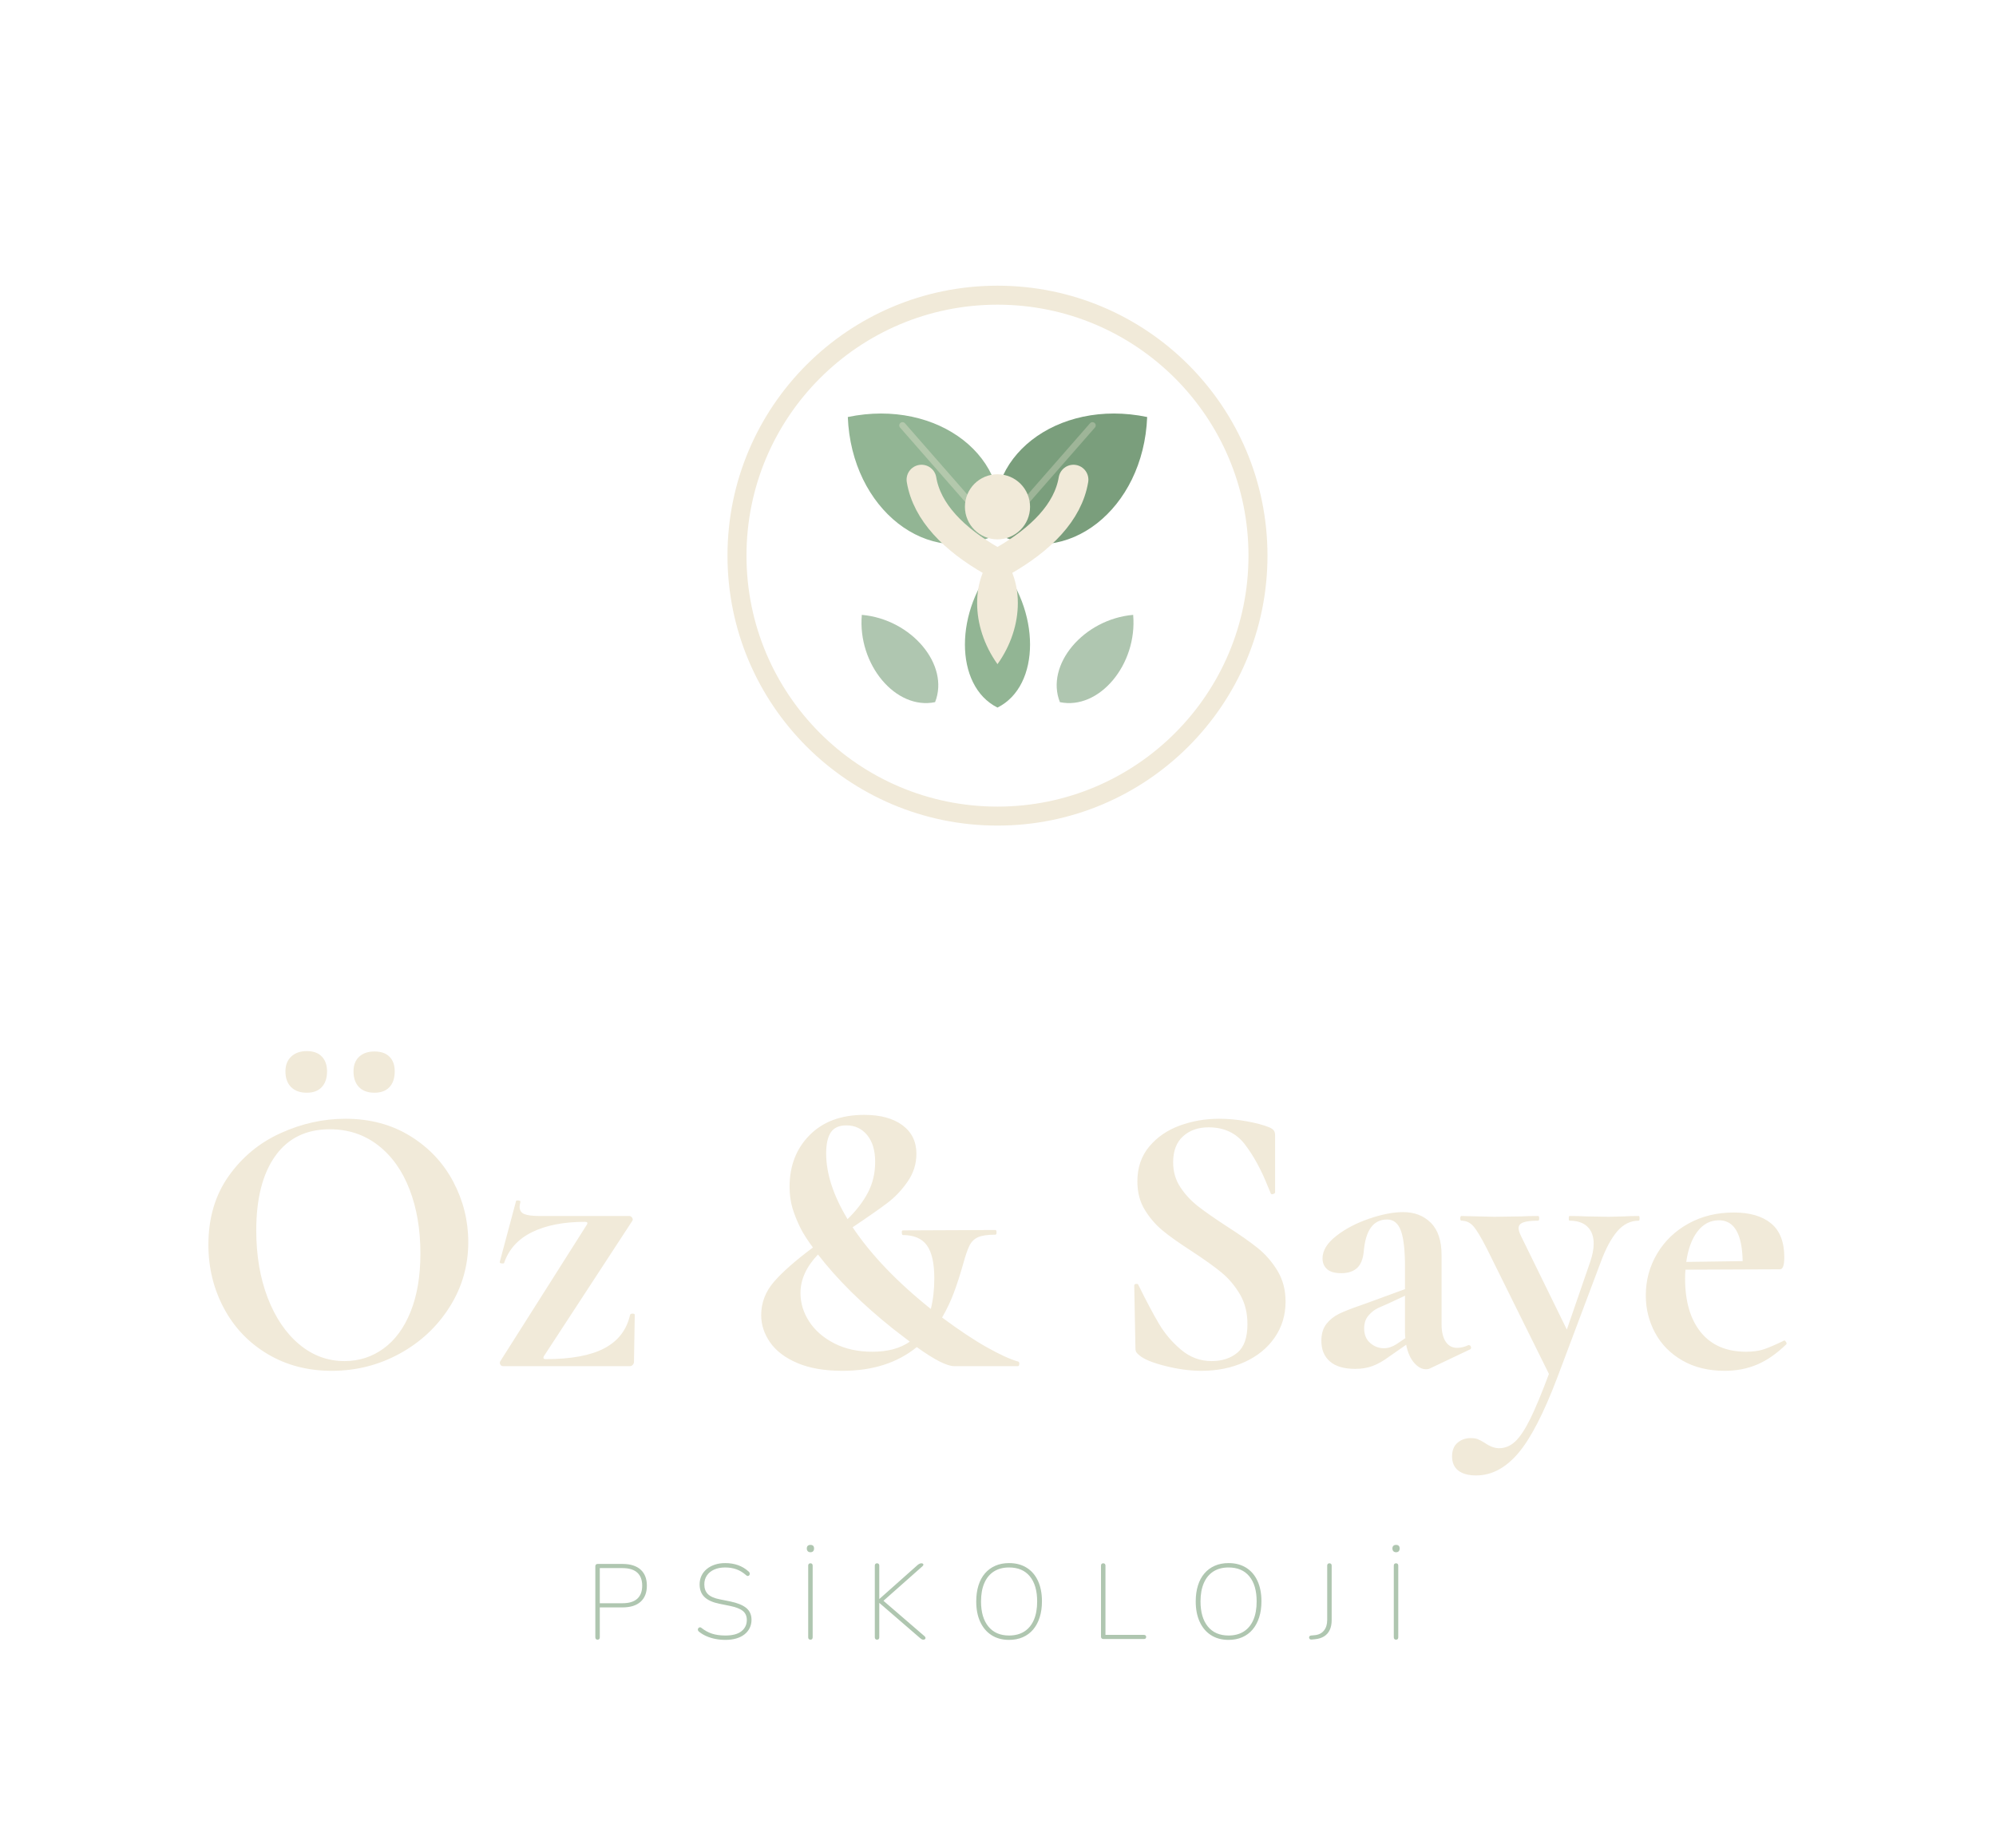
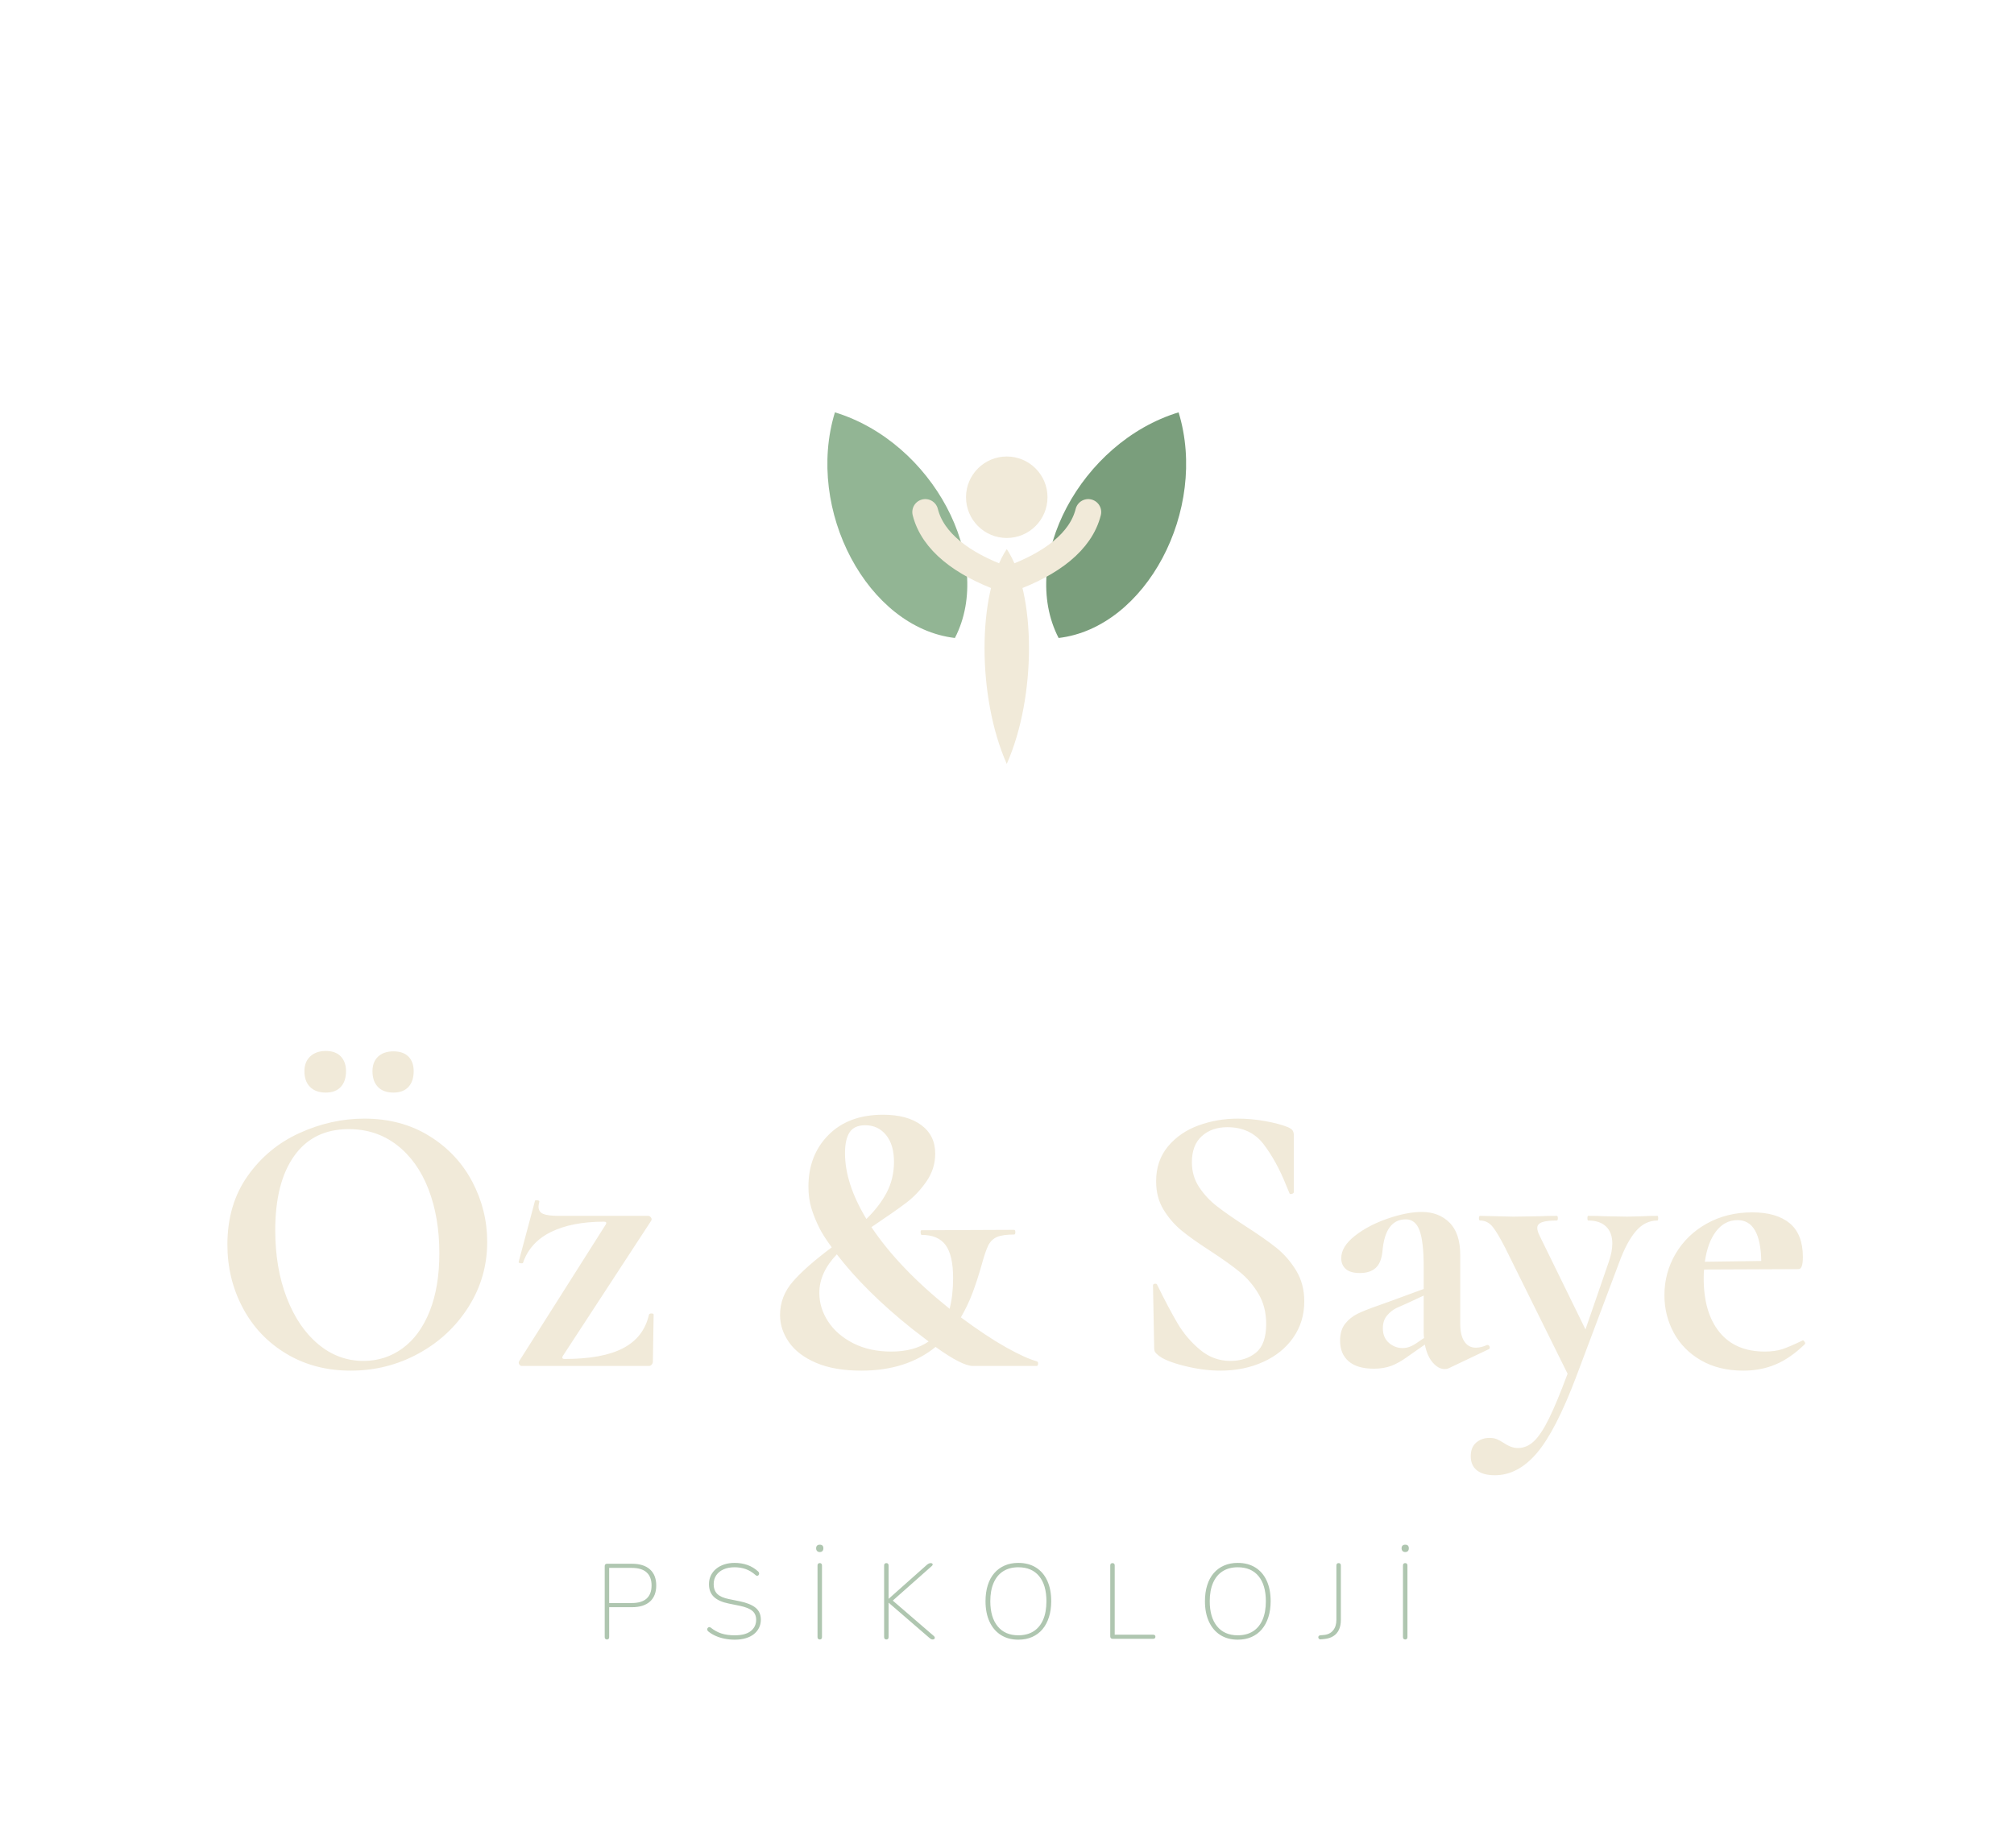
- <svg xmlns="http://www.w3.org/2000/svg" width="862" height="798" viewBox="0 0 862 798">
-   <g transform="translate(280.7787 90) scale(1.171875)">
-     <circle cx="128" cy="128" r="96" stroke="#F1EAD9" stroke-width="7" fill="none" />
-     <path d="M128 120 C102 108 102 72 128 50 C154 72 154 108 128 120 Z" transform="rotate(-52 128 120)" fill="#92B594" />
-     <path d="M128 120 C102 108 102 72 128 50 C154 72 154 108 128 120 Z" transform="rotate(52 128 120)" fill="#7A9E7C" />
-     <path d="M128 120 L93 80" stroke="#F1EAD9" stroke-width="2.4" stroke-linecap="round" opacity="0.35" />
-     <path d="M128 120 L163 80" stroke="#F1EAD9" stroke-width="2.4" stroke-linecap="round" opacity="0.3" />
-     <path d="M105 182 C92 175 92 153 105 140 C118 153 118 175 105 182 Z" transform="rotate(-40 105 182)" fill="#AFC6B0" />
-     <path d="M151 182 C138 175 138 153 151 140 C164 153 164 175 151 182 Z" transform="rotate(40 151 182)" fill="#AFC6B0" />
-     <path d="M128 184 C112 176 112 148 128 130 C144 148 144 176 128 184 Z" fill="#92B594" />
-     <circle cx="128" cy="110" r="12" fill="#F1EAD9" />
-     <path d="M128 126 C118 136 118 154 128 168 C138 154 138 136 128 126 Z" fill="#F1EAD9" />
-     <path d="M126 130 C112 122 102 112 100 100" stroke="#F1EAD9" stroke-width="11" stroke-linecap="round" fill="none" />
-     <path d="M130 130 C144 122 154 112 156 100" stroke="#F1EAD9" stroke-width="11" stroke-linecap="round" fill="none" />
+ <svg xmlns="http://www.w3.org/2000/svg" width="870" height="798" viewBox="0 0 870 798">
+   <g transform="translate(274.8947 90) scale(1.6)">
+     <path d="M0 0 C-13 -9 -13 -33 0 -46 C13 -33 13 -9 0 0 Z" fill="#92B594" transform="translate(86 116) rotate(-28) scale(1.5)" />
+     <path d="M0 0 C-13 -9 -13 -33 0 -46 C13 -33 13 -9 0 0 Z" fill="#7A9E7C" transform="translate(114 116) rotate(28) scale(1.5)" />
+     <circle cx="100" cy="78" r="11" fill="#F1EAD9" />
+     <path d="M100 92 C92 104 92 132 100 150 C108 132 108 104 100 92 Z" fill="#F1EAD9" />
+     <path d="M99 100 C88 96 80 90 78 82" stroke="#F1EAD9" stroke-width="7" stroke-linecap="round" fill="none" />
+     <path d="M101 100 C112 96 120 90 122 82" stroke="#F1EAD9" stroke-width="7" stroke-linecap="round" fill="none" />
  </g>
-   <path d="M61.49 2.02Q45.86 2.02 33.68 -5.29Q21.5 -12.6 14.87 -25.12Q8.23 -37.63 8.23 -52.42L8.23 -52.42Q8.23 -69.72 16.97 -82.07Q25.7 -94.42 39.4 -100.63Q53.09 -106.85 67.37 -106.85L67.37 -106.85Q83.33 -106.85 95.42 -99.37Q107.52 -91.9 113.99 -79.63Q120.46 -67.37 120.46 -53.59L120.46 -53.59Q120.46 -38.3 112.39 -25.54Q104.33 -12.77 90.8 -5.38Q77.28 2.02 61.49 2.02L61.49 2.02M67.03 -2.18Q76.44 -2.18 83.92 -7.64Q91.39 -13.1 95.59 -23.6Q99.79 -34.1 99.79 -48.72L99.79 -48.72Q99.79 -64.18 95.09 -76.36Q90.38 -88.54 81.48 -95.42Q72.58 -102.31 60.65 -102.31L60.65 -102.31Q45.36 -102.31 37.13 -90.8Q28.9 -79.3 28.9 -58.63L28.9 -58.63Q28.9 -42.34 33.85 -29.48Q38.81 -16.63 47.46 -9.41Q56.11 -2.18 67.03 -2.18L67.03 -2.18M50.74 -118.1Q46.37 -118.1 43.93 -120.54Q41.5 -122.98 41.5 -127.34L41.5 -127.34Q41.5 -131.38 44.02 -133.73Q46.54 -136.08 50.74 -136.08L50.74 -136.08Q54.94 -136.08 57.2 -133.73Q59.47 -131.38 59.47 -127.34L59.47 -127.34Q59.47 -122.98 57.2 -120.54Q54.94 -118.1 50.74 -118.1L50.74 -118.1M79.97 -118.1Q75.6 -118.1 73.25 -120.54Q70.9 -122.98 70.9 -127.34L70.9 -127.34Q70.9 -131.38 73.33 -133.64Q75.77 -135.91 79.97 -135.91L79.97 -135.91Q84.17 -135.91 86.44 -133.64Q88.7 -131.38 88.7 -127.34L88.7 -127.34Q88.7 -122.98 86.44 -120.54Q84.17 -118.1 79.97 -118.1L79.97 -118.1M171.7 -61.15Q172.37 -62.33 170.86 -62.33L170.86 -62.33Q157.08 -62.33 148.01 -57.88Q138.94 -53.42 135.91 -44.52L135.91 -44.52Q135.91 -44.35 135.24 -44.35L135.24 -44.35Q133.9 -44.35 134.06 -45.02L134.06 -45.02L141.12 -71.4Q141.12 -71.57 141.79 -71.57L141.79 -71.57Q143.14 -71.57 142.97 -70.9L142.97 -70.9Q142.63 -69.55 142.63 -68.88L142.63 -68.88Q142.63 -66.53 144.65 -65.69Q146.66 -64.85 151.37 -64.85L151.37 -64.85L190.01 -64.85Q190.68 -64.85 191.18 -64.18Q191.69 -63.5 191.35 -62.83L191.35 -62.83L153.05 -4.2Q152.54 -3.02 153.89 -3.02L153.89 -3.02Q170.35 -3.02 179.26 -7.73Q188.16 -12.43 190.34 -22.18L190.34 -22.18Q190.51 -22.68 191.44 -22.68Q192.36 -22.68 192.36 -22.18L192.36 -22.18L192.02 -1.85Q192.02 -1.18 191.52 -0.59Q191.02 0 190.34 0L190.34 0L135.41 0Q134.74 0 134.32 -0.67Q133.9 -1.34 134.23 -2.02L134.23 -2.02L171.7 -61.15M296.18 -88.2Q296.18 -95.59 292.74 -99.79Q289.3 -103.99 283.75 -103.99L283.75 -103.99Q279.05 -103.99 277.03 -100.97Q275.02 -97.94 275.02 -91.9L275.02 -91.9Q275.02 -78.79 284.26 -63.5L284.26 -63.5Q289.97 -69.05 293.08 -75.01Q296.18 -80.98 296.18 -88.2L296.18 -88.2M246.96 -22.01Q246.96 -30.07 252.5 -36.46Q258.05 -42.84 269.3 -51.24L269.3 -51.24Q265.94 -55.78 264.1 -59.3L264.1 -59.3Q261.74 -64.01 260.48 -68.21Q259.22 -72.41 259.22 -77.45L259.22 -77.45Q259.22 -91.06 267.88 -99.79Q276.53 -108.53 291.48 -108.53L291.48 -108.53Q301.9 -108.53 307.94 -104.08Q313.99 -99.62 313.99 -91.73L313.99 -91.73Q313.99 -85.18 310.21 -79.72Q306.43 -74.26 301.56 -70.56Q296.69 -66.86 286.44 -59.98L286.44 -59.98Q298.37 -42.17 320.21 -24.7L320.21 -24.7Q321.72 -30.58 321.72 -37.97L321.72 -37.97Q321.72 -47.71 318.53 -52.16Q315.34 -56.62 308.11 -56.62L308.11 -56.62Q307.78 -56.62 307.69 -57.62Q307.61 -58.63 308.11 -58.63L308.11 -58.63L348.1 -58.8Q348.6 -58.8 348.6 -57.79Q348.6 -56.78 348.1 -56.78L348.1 -56.78Q343.06 -56.78 340.62 -55.69Q338.18 -54.6 336.92 -52.08Q335.66 -49.56 334.15 -44.02L334.15 -44.02Q332.14 -36.96 330.12 -31.58Q328.1 -26.21 325.08 -21L325.08 -21Q336.17 -12.77 344.57 -8.06Q352.97 -3.36 357.84 -2.02L357.84 -2.02Q358.51 -1.85 358.43 -0.92Q358.34 0 357.84 0L357.84 0L330.29 0Q325.58 0 314.16 -8.23L314.16 -8.23Q301.56 2.02 282.07 2.02L282.07 2.02Q270.48 2.02 262.58 -1.34Q254.69 -4.7 250.82 -10.25Q246.96 -15.79 246.96 -22.01L246.96 -22.01M263.93 -31.58Q263.93 -25.03 267.71 -19.24Q271.49 -13.44 278.54 -9.83Q285.6 -6.22 295.01 -6.22L295.01 -6.22Q304.92 -6.22 311.14 -10.58L311.14 -10.58L303.91 -16.13Q283.92 -32.09 271.49 -48.22L271.49 -48.22Q263.93 -40.32 263.93 -31.58L263.93 -31.58M424.87 -88.03Q424.87 -81.98 427.98 -77.28Q431.09 -72.58 435.62 -69.05Q440.16 -65.52 447.89 -60.48L447.89 -60.48Q456.29 -55.1 461.33 -51.07Q466.37 -47.04 469.9 -41.24Q473.42 -35.45 473.42 -27.89L473.42 -27.89Q473.42 -19.15 468.72 -12.35Q464.02 -5.54 455.7 -1.76Q447.38 2.02 437.14 2.02L437.14 2.02Q429.74 2.02 421.43 -0.08Q413.11 -2.18 410.26 -4.7L410.26 -4.7Q409.42 -5.38 409 -5.96Q408.58 -6.55 408.58 -7.9L408.58 -7.9L408.07 -34.61L408.07 -34.78Q408.07 -35.45 408.91 -35.53Q409.75 -35.62 409.92 -34.94L409.92 -34.94Q414.96 -24.7 418.74 -18.31Q422.52 -11.93 428.32 -7.06Q434.11 -2.18 441.5 -2.18L441.5 -2.18Q448.22 -2.18 452.59 -5.8Q456.96 -9.41 456.96 -18.14L456.96 -18.14Q456.96 -25.54 453.68 -31.08Q450.41 -36.62 445.7 -40.49Q441 -44.35 432.77 -49.73L432.77 -49.73Q424.7 -54.94 420.25 -58.63Q415.8 -62.33 412.61 -67.54Q409.42 -72.74 409.42 -79.8L409.42 -79.8Q409.42 -88.7 414.54 -94.84Q419.66 -100.97 427.73 -103.91Q435.79 -106.85 444.7 -106.85L444.7 -106.85Q450.58 -106.85 456.62 -105.76Q462.67 -104.66 466.37 -103.15L466.37 -103.15Q467.88 -102.48 468.38 -101.72Q468.89 -100.97 468.89 -99.79L468.89 -99.79L468.89 -75.1Q468.89 -74.59 468.05 -74.34Q467.21 -74.09 467.04 -74.59L467.04 -74.59L465.7 -77.78Q461.5 -88.37 455.87 -95.76Q450.24 -103.15 440.16 -103.15L440.16 -103.15Q433.44 -103.15 429.16 -99.29Q424.87 -95.42 424.87 -88.03L424.87 -88.03M535.75 1.01Q535.08 1.34 534.07 1.34L534.07 1.34Q531.38 1.34 528.95 -1.43Q526.51 -4.2 525.5 -9.24L525.5 -9.24L518.28 -4.2Q514.42 -1.34 511.06 -0.08Q507.7 1.18 503.5 1.18L503.5 1.18Q496.27 1.18 492.58 -2.02Q488.88 -5.21 488.88 -10.92L488.88 -10.92Q488.88 -15.46 491.06 -18.23Q493.25 -21 496.52 -22.6Q499.8 -24.19 505.68 -26.21L505.68 -26.21L509.88 -27.72L525 -33.26L525 -42.84Q525 -53.59 523.24 -58.46Q521.47 -63.34 517.27 -63.34L517.27 -63.34Q508.37 -63.34 507.19 -49.56L507.19 -49.56Q506.69 -44.52 504.25 -42.34Q501.82 -40.15 497.45 -40.15L497.45 -40.15Q493.25 -40.15 491.32 -41.92Q489.38 -43.68 489.38 -46.54L489.38 -46.54Q489.38 -51.58 495.26 -56.2Q501.14 -60.82 509.46 -63.67Q517.78 -66.53 524.16 -66.53L524.16 -66.53Q531.55 -66.53 536.17 -61.91Q540.79 -57.29 540.79 -47.88L540.79 -47.88L540.79 -18.14Q540.79 -13.27 542.56 -10.58Q544.32 -7.9 547.51 -7.9L547.51 -7.9Q549.86 -7.9 552.38 -9.07L552.38 -9.07L552.55 -9.07Q553.22 -9.07 553.48 -8.32Q553.73 -7.56 553.06 -7.22L553.06 -7.22L535.75 1.01M507.36 -16.3Q507.36 -12.26 509.96 -10Q512.57 -7.73 515.93 -7.73L515.93 -7.73Q518.62 -7.73 521.47 -9.58L521.47 -9.58L525.17 -12.1Q525 -12.94 525 -14.28L525 -14.28L525 -30.41L517.78 -27.05Q515.76 -26.21 513.41 -25.12Q511.06 -24.02 509.21 -21.84Q507.36 -19.66 507.36 -16.3L507.36 -16.3M625.97 -64.85Q626.3 -64.85 626.3 -63.84Q626.3 -62.83 625.97 -62.83L625.97 -62.83Q620.59 -62.83 616.64 -58.21Q612.7 -53.59 609.5 -44.86L609.5 -44.86L590.86 4.7Q581.95 28.22 573.8 37.72Q565.66 47.21 555.74 47.21L555.74 47.21Q550.7 47.21 548.02 45.11Q545.33 43.01 545.33 38.98L545.33 38.98Q545.33 35.11 547.68 33.1Q550.03 31.08 553.39 31.08L553.39 31.08Q555.24 31.08 556.5 31.58Q557.76 32.09 559.61 33.26L559.61 33.26Q562.8 35.45 565.66 35.45L565.66 35.45Q569.52 35.45 572.63 32.51Q575.74 29.57 579.1 22.76Q582.46 15.96 587.16 3.36L587.16 3.36L560.28 -50.9Q556.58 -58.13 554.48 -60.48Q552.38 -62.83 549.36 -62.83L549.36 -62.83Q548.86 -62.83 548.86 -63.84Q548.86 -64.85 549.36 -64.85L549.36 -64.85L563.64 -64.51L575.23 -64.68Q577.92 -64.85 582.46 -64.85L582.46 -64.85Q582.96 -64.85 582.96 -63.84Q582.96 -62.83 582.46 -62.83L582.46 -62.83Q578.09 -62.83 576.07 -62.08Q574.06 -61.32 574.06 -59.64L574.06 -59.64Q574.06 -58.3 575.06 -56.28L575.06 -56.28L594.89 -15.79L604.97 -45.02Q606.48 -49.39 606.48 -52.92L606.48 -52.92Q606.48 -57.62 603.79 -60.23Q601.1 -62.83 596.06 -62.83L596.06 -62.83Q595.73 -62.83 595.73 -63.84Q595.73 -64.85 596.06 -64.85L596.06 -64.85Q600.6 -64.85 602.95 -64.68L602.95 -64.68L613.03 -64.51L619.75 -64.68Q621.77 -64.85 625.97 -64.85L625.97 -64.85M663.1 2.02Q652.51 2.02 644.78 -2.44Q637.06 -6.89 633.02 -14.36Q628.99 -21.84 628.99 -30.58L628.99 -30.58Q628.99 -40.32 633.86 -48.55Q638.74 -56.78 647.39 -61.57Q656.04 -66.36 666.96 -66.36L666.96 -66.36Q677.38 -66.36 683.09 -61.66Q688.8 -56.95 688.8 -47.04L688.8 -47.04Q688.8 -41.83 686.95 -41.83L686.95 -41.83L646.13 -41.66Q645.96 -40.32 645.96 -37.8L645.96 -37.8Q645.96 -23.02 652.76 -14.62Q659.57 -6.22 672.34 -6.22L672.34 -6.22Q676.87 -6.22 680.06 -7.31Q683.26 -8.4 688.46 -10.92L688.46 -10.92L688.8 -11.09Q689.14 -11.09 689.56 -10.42Q689.98 -9.74 689.64 -9.41L689.64 -9.41Q683.42 -3.36 677.04 -0.67Q670.66 2.02 663.1 2.02L663.1 2.02M646.46 -45.02L670.82 -45.36Q670.49 -63 660.58 -63L660.58 -63Q655.03 -63 651.34 -58.21Q647.64 -53.42 646.46 -45.02L646.46 -45.02" fill="#F1EAD9" transform="translate(81.77 590.08)" />
-   <path d="M5.38 0.28L5.38 0.28Q4.92 0.28 4.67 0Q4.42 -0.28 4.42 -0.74L4.42 -0.74L4.42 -31.42Q4.42 -31.92 4.69 -32.18Q4.97 -32.43 5.43 -32.43L5.43 -32.43L16.15 -32.43Q21.25 -32.43 23.97 -29.99Q26.68 -27.55 26.68 -23.05L26.68 -23.05Q26.68 -18.54 23.97 -16.1Q21.25 -13.66 16.15 -13.66L16.15 -13.66L6.35 -13.66L6.35 -0.74Q6.35 -0.28 6.12 0Q5.89 0.28 5.38 0.28M6.35 -30.64L6.35 -15.46L16.1 -15.46Q20.38 -15.46 22.52 -17.39Q24.66 -19.32 24.66 -23.05L24.66 -23.05Q24.66 -26.77 22.52 -28.7Q20.38 -30.64 16.1 -30.64L16.1 -30.64L6.35 -30.64 M60.6 0.37L60.6 0.37Q58.3 0.37 56.23 -0.05Q54.16 -0.46 52.39 -1.24Q50.61 -2.02 49.19 -3.17L49.19 -3.17Q48.87 -3.45 48.75 -3.77Q48.64 -4.09 48.75 -4.39Q48.87 -4.69 49.1 -4.88Q49.33 -5.06 49.65 -5.06Q49.97 -5.06 50.29 -4.78L50.29 -4.78Q52.45 -3.08 54.87 -2.3Q57.28 -1.52 60.6 -1.52L60.6 -1.52Q65.2 -1.52 67.52 -3.36Q69.84 -5.2 69.84 -8.23L69.84 -8.23Q69.84 -10.72 68.14 -12.12Q66.44 -13.52 62.57 -14.31L62.57 -14.31L58.02 -15.23Q53.7 -16.1 51.58 -18.12Q49.46 -20.15 49.46 -23.6L49.46 -23.6Q49.46 -25.67 50.27 -27.35Q51.07 -29.03 52.55 -30.24Q54.02 -31.46 56.04 -32.13Q58.07 -32.8 60.5 -32.8L60.5 -32.8Q63.54 -32.8 66.07 -31.9Q68.6 -31 70.67 -29.12L70.67 -29.12Q70.99 -28.84 71.08 -28.5Q71.18 -28.15 71.06 -27.85Q70.95 -27.55 70.74 -27.39Q70.53 -27.23 70.21 -27.23Q69.89 -27.23 69.57 -27.55L69.57 -27.55Q67.59 -29.3 65.38 -30.11Q63.17 -30.91 60.5 -30.91L60.5 -30.91Q57.79 -30.91 55.77 -30.01Q53.74 -29.12 52.61 -27.46Q51.49 -25.81 51.49 -23.6L51.49 -23.6Q51.49 -20.93 53.05 -19.39Q54.62 -17.85 58.11 -17.16L58.11 -17.16L62.67 -16.24Q67.36 -15.27 69.61 -13.41Q71.87 -11.55 71.87 -8.28L71.87 -8.28Q71.87 -6.35 71.08 -4.76Q70.3 -3.17 68.85 -2.02Q67.4 -0.87 65.31 -0.25Q63.22 0.37 60.6 0.37 M97.32 0.28L97.32 0.28Q96.86 0.28 96.6 0Q96.35 -0.28 96.35 -0.74L96.35 -0.74L96.35 -31.69Q96.35 -32.2 96.6 -32.45Q96.86 -32.71 97.32 -32.71L97.32 -32.71Q97.78 -32.71 98.03 -32.45Q98.28 -32.2 98.28 -31.69L98.28 -31.69L98.28 -0.74Q98.28 -0.28 98.05 0Q97.82 0.28 97.32 0.28M97.32 -37.49L97.32 -37.49Q96.58 -37.49 96.17 -37.93Q95.75 -38.36 95.75 -39.1L95.75 -39.1Q95.75 -39.88 96.17 -40.27Q96.58 -40.66 97.32 -40.66L97.32 -40.66Q98.1 -40.66 98.49 -40.27Q98.88 -39.88 98.88 -39.1L98.88 -39.1Q98.88 -38.36 98.49 -37.93Q98.1 -37.49 97.32 -37.49 M126.08 0.28L126.08 0.28Q125.62 0.28 125.37 0Q125.12 -0.28 125.12 -0.74L125.12 -0.74L125.12 -31.69Q125.12 -32.2 125.37 -32.45Q125.62 -32.71 126.08 -32.71L126.08 -32.71Q126.54 -32.71 126.79 -32.45Q127.05 -32.2 127.05 -31.69L127.05 -31.69L127.05 -17.34L127.14 -17.34L143.65 -32.02Q144.11 -32.38 144.48 -32.54Q144.85 -32.71 145.22 -32.71L145.22 -32.71Q145.68 -32.71 145.91 -32.52Q146.14 -32.34 146.09 -32.04Q146.05 -31.74 145.68 -31.42L145.68 -31.42L127.97 -15.73L128.06 -17.2L146.51 -1.29Q146.97 -0.92 147.01 -0.55Q147.06 -0.18 146.8 0.05Q146.55 0.28 146.09 0.28L146.09 0.28Q145.72 0.28 145.4 0.12Q145.08 -0.05 144.71 -0.37L144.71 -0.37L127.14 -15.55L127.05 -15.55L127.05 -0.74Q127.05 -0.28 126.82 0Q126.59 0.28 126.08 0.28 M183.09 0.37L183.09 0.37Q178.72 0.37 175.55 -1.66Q172.37 -3.68 170.65 -7.41Q168.92 -11.13 168.92 -16.24L168.92 -16.24Q168.92 -20.1 169.89 -23.16Q170.85 -26.22 172.69 -28.36Q174.53 -30.5 177.16 -31.65Q179.78 -32.8 183.09 -32.8L183.09 -32.8Q187.51 -32.8 190.7 -30.8Q193.9 -28.8 195.6 -25.09Q197.3 -21.39 197.3 -16.28L197.3 -16.28Q197.3 -12.42 196.31 -9.34Q195.33 -6.26 193.49 -4.09Q191.65 -1.93 189.02 -0.78Q186.4 0.37 183.09 0.37M183.09 -1.52L183.09 -1.52Q186.95 -1.52 189.67 -3.24Q192.38 -4.97 193.81 -8.26Q195.23 -11.55 195.23 -16.24L195.23 -16.24Q195.23 -23.23 192.08 -27.07Q188.93 -30.91 183.09 -30.91L183.09 -30.91Q179.27 -30.91 176.56 -29.19Q173.84 -27.46 172.42 -24.17Q170.99 -20.88 170.99 -16.24L170.99 -16.24Q170.99 -9.29 174.17 -5.4Q177.34 -1.52 183.09 -1.52 M241.29 0L223.81 0Q223.35 0 223.08 -0.28Q222.8 -0.55 222.8 -1.01L222.8 -1.01L222.8 -31.69Q222.8 -32.2 223.05 -32.45Q223.31 -32.71 223.77 -32.71L223.77 -32.71Q224.23 -32.71 224.48 -32.45Q224.73 -32.2 224.73 -31.69L224.73 -31.69L224.73 -1.79L241.29 -1.79Q241.8 -1.79 242.05 -1.56Q242.31 -1.33 242.31 -0.92L242.31 -0.92Q242.31 -0.46 242.05 -0.23Q241.8 0 241.29 0L241.29 0 M277.88 0.37L277.88 0.37Q273.51 0.37 270.33 -1.66Q267.16 -3.68 265.44 -7.41Q263.71 -11.13 263.71 -16.24L263.71 -16.24Q263.71 -20.1 264.68 -23.16Q265.64 -26.22 267.48 -28.36Q269.32 -30.5 271.94 -31.65Q274.57 -32.8 277.88 -32.8L277.88 -32.8Q282.29 -32.8 285.49 -30.8Q288.69 -28.8 290.39 -25.09Q292.09 -21.39 292.09 -16.28L292.09 -16.28Q292.09 -12.42 291.1 -9.34Q290.11 -6.26 288.27 -4.09Q286.43 -1.93 283.81 -0.78Q281.19 0.37 277.88 0.37M277.88 -1.52L277.88 -1.52Q281.74 -1.52 284.46 -3.24Q287.17 -4.97 288.6 -8.26Q290.02 -11.55 290.02 -16.24L290.02 -16.24Q290.02 -23.23 286.87 -27.07Q283.72 -30.91 277.88 -30.91L277.88 -30.91Q274.06 -30.91 271.35 -29.19Q268.63 -27.46 267.21 -24.17Q265.78 -20.88 265.78 -16.24L265.78 -16.24Q265.78 -9.29 268.95 -5.4Q272.13 -1.52 277.88 -1.52 M315.2 0.09L313.73 0.23Q313.22 0.28 312.94 -0.02Q312.67 -0.32 312.67 -0.69L312.67 -0.69Q312.67 -0.97 312.88 -1.22Q313.08 -1.47 313.54 -1.52L313.54 -1.52L315.06 -1.66Q317.64 -1.89 319.06 -3.63Q320.49 -5.38 320.49 -8.23L320.49 -8.23L320.49 -31.69Q320.49 -32.2 320.74 -32.45Q320.99 -32.71 321.45 -32.71L321.45 -32.71Q321.91 -32.71 322.17 -32.45Q322.42 -32.2 322.42 -31.69L322.42 -31.69L322.42 -8.14Q322.42 -5.7 321.59 -3.93Q320.76 -2.16 319.15 -1.15Q317.54 -0.14 315.2 0.09L315.2 0.09 M350.22 0.28L350.22 0.28Q349.76 0.28 349.5 0Q349.25 -0.28 349.25 -0.74L349.25 -0.74L349.25 -31.69Q349.25 -32.2 349.5 -32.45Q349.76 -32.71 350.22 -32.71L350.22 -32.71Q350.68 -32.71 350.93 -32.45Q351.18 -32.2 351.18 -31.69L351.18 -31.69L351.18 -0.74Q351.18 -0.28 350.95 0Q350.72 0.28 350.22 0.28M350.22 -37.49L350.22 -37.49Q349.48 -37.49 349.07 -37.93Q348.65 -38.36 348.65 -39.1L348.65 -39.1Q348.65 -39.88 349.07 -40.27Q349.48 -40.66 350.22 -40.66L350.22 -40.66Q351 -40.66 351.39 -40.27Q351.78 -39.88 351.78 -39.1L351.78 -39.1Q351.78 -38.36 351.39 -37.93Q351 -37.49 350.22 -37.49" fill="#AFC6B0" transform="translate(252.68 707.95)" />
+   <path d="M61.49 2.02Q45.86 2.02 33.68 -5.29Q21.5 -12.6 14.87 -25.12Q8.23 -37.63 8.23 -52.42L8.23 -52.42Q8.23 -69.72 16.97 -82.07Q25.7 -94.42 39.4 -100.63Q53.09 -106.85 67.37 -106.85L67.37 -106.85Q83.33 -106.85 95.42 -99.37Q107.52 -91.9 113.99 -79.63Q120.46 -67.37 120.46 -53.59L120.46 -53.59Q120.46 -38.3 112.39 -25.54Q104.33 -12.77 90.8 -5.38Q77.28 2.02 61.49 2.02L61.49 2.02M67.03 -2.18Q76.44 -2.18 83.92 -7.64Q91.39 -13.1 95.59 -23.6Q99.79 -34.1 99.79 -48.72L99.79 -48.72Q99.79 -64.18 95.09 -76.36Q90.38 -88.54 81.48 -95.42Q72.58 -102.31 60.65 -102.31L60.65 -102.31Q45.36 -102.31 37.13 -90.8Q28.9 -79.3 28.9 -58.63L28.9 -58.63Q28.9 -42.34 33.85 -29.48Q38.81 -16.63 47.46 -9.41Q56.11 -2.18 67.03 -2.18L67.03 -2.18M50.74 -118.1Q46.37 -118.1 43.93 -120.54Q41.5 -122.98 41.5 -127.34L41.5 -127.34Q41.5 -131.38 44.02 -133.73Q46.54 -136.08 50.74 -136.08L50.74 -136.08Q54.94 -136.08 57.2 -133.73Q59.47 -131.38 59.47 -127.34L59.47 -127.34Q59.47 -122.98 57.2 -120.54Q54.94 -118.1 50.74 -118.1L50.74 -118.1M79.97 -118.1Q75.6 -118.1 73.25 -120.54Q70.9 -122.98 70.9 -127.34L70.9 -127.34Q70.9 -131.38 73.33 -133.64Q75.77 -135.91 79.97 -135.91L79.97 -135.91Q84.17 -135.91 86.44 -133.64Q88.7 -131.38 88.7 -127.34L88.7 -127.34Q88.7 -122.98 86.44 -120.54Q84.17 -118.1 79.97 -118.1L79.97 -118.1 M171.7 -61.15Q172.37 -62.33 170.86 -62.33L170.86 -62.33Q157.08 -62.33 148.01 -57.88Q138.94 -53.42 135.91 -44.52L135.91 -44.52Q135.91 -44.35 135.24 -44.35L135.24 -44.35Q133.9 -44.35 134.06 -45.02L134.06 -45.02L141.12 -71.4Q141.12 -71.57 141.79 -71.57L141.79 -71.57Q143.14 -71.57 142.97 -70.9L142.97 -70.9Q142.63 -69.55 142.63 -68.88L142.63 -68.88Q142.63 -66.53 144.65 -65.69Q146.66 -64.85 151.37 -64.85L151.37 -64.85L190.01 -64.85Q190.68 -64.85 191.18 -64.18Q191.69 -63.5 191.35 -62.83L191.35 -62.83L153.05 -4.2Q152.54 -3.02 153.89 -3.02L153.89 -3.02Q170.35 -3.02 179.26 -7.73Q188.16 -12.43 190.34 -22.18L190.34 -22.18Q190.51 -22.68 191.44 -22.68Q192.36 -22.68 192.36 -22.18L192.36 -22.18L192.02 -1.85Q192.02 -1.18 191.52 -0.59Q191.02 0 190.34 0L190.34 0L135.41 0Q134.74 0 134.32 -0.67Q133.9 -1.34 134.23 -2.02L134.23 -2.02L171.7 -61.15  M296.18 -88.2Q296.18 -95.59 292.74 -99.79Q289.3 -103.99 283.75 -103.99L283.75 -103.99Q279.05 -103.99 277.03 -100.97Q275.02 -97.94 275.02 -91.9L275.02 -91.9Q275.02 -78.79 284.26 -63.5L284.26 -63.5Q289.97 -69.05 293.08 -75.01Q296.18 -80.98 296.18 -88.2L296.18 -88.2M246.96 -22.01Q246.96 -30.07 252.5 -36.46Q258.05 -42.84 269.3 -51.24L269.3 -51.24Q265.94 -55.78 264.1 -59.3L264.1 -59.3Q261.74 -64.01 260.48 -68.21Q259.22 -72.41 259.22 -77.45L259.22 -77.45Q259.22 -91.06 267.88 -99.79Q276.53 -108.53 291.48 -108.53L291.48 -108.53Q301.9 -108.53 307.94 -104.08Q313.99 -99.62 313.99 -91.73L313.99 -91.73Q313.99 -85.18 310.21 -79.72Q306.43 -74.26 301.56 -70.56Q296.69 -66.86 286.44 -59.98L286.44 -59.98Q298.37 -42.17 320.21 -24.7L320.21 -24.7Q321.72 -30.58 321.72 -37.97L321.72 -37.97Q321.72 -47.71 318.53 -52.16Q315.34 -56.62 308.11 -56.62L308.11 -56.62Q307.78 -56.62 307.69 -57.62Q307.61 -58.63 308.11 -58.63L308.11 -58.63L348.1 -58.8Q348.6 -58.8 348.6 -57.79Q348.6 -56.78 348.1 -56.78L348.1 -56.78Q343.06 -56.78 340.62 -55.69Q338.18 -54.6 336.92 -52.08Q335.66 -49.56 334.15 -44.02L334.15 -44.02Q332.14 -36.96 330.12 -31.58Q328.1 -26.21 325.08 -21L325.08 -21Q336.17 -12.77 344.57 -8.06Q352.97 -3.36 357.84 -2.02L357.84 -2.02Q358.51 -1.85 358.43 -0.92Q358.34 0 357.84 0L357.84 0L330.29 0Q325.58 0 314.16 -8.23L314.16 -8.23Q301.56 2.02 282.07 2.02L282.07 2.02Q270.48 2.02 262.58 -1.34Q254.69 -4.7 250.82 -10.25Q246.96 -15.79 246.96 -22.01L246.96 -22.01M263.93 -31.58Q263.93 -25.03 267.71 -19.24Q271.49 -13.44 278.54 -9.83Q285.6 -6.22 295.01 -6.22L295.01 -6.22Q304.92 -6.22 311.14 -10.58L311.14 -10.58L303.91 -16.13Q283.92 -32.09 271.49 -48.22L271.49 -48.22Q263.93 -40.32 263.93 -31.58L263.93 -31.58  M424.87 -88.03Q424.87 -81.98 427.98 -77.28Q431.09 -72.58 435.62 -69.05Q440.16 -65.52 447.89 -60.48L447.89 -60.48Q456.29 -55.1 461.33 -51.07Q466.37 -47.04 469.9 -41.24Q473.42 -35.45 473.42 -27.89L473.42 -27.89Q473.42 -19.15 468.72 -12.35Q464.02 -5.54 455.7 -1.76Q447.38 2.02 437.14 2.02L437.14 2.02Q429.74 2.02 421.43 -0.08Q413.11 -2.18 410.26 -4.7L410.26 -4.7Q409.42 -5.38 409 -5.96Q408.58 -6.55 408.58 -7.9L408.58 -7.9L408.07 -34.61L408.07 -34.78Q408.07 -35.45 408.91 -35.53Q409.75 -35.62 409.92 -34.94L409.92 -34.94Q414.96 -24.7 418.74 -18.31Q422.52 -11.93 428.32 -7.06Q434.11 -2.18 441.5 -2.18L441.5 -2.18Q448.22 -2.18 452.59 -5.8Q456.96 -9.41 456.96 -18.14L456.96 -18.14Q456.96 -25.54 453.68 -31.08Q450.41 -36.62 445.7 -40.49Q441 -44.35 432.77 -49.73L432.77 -49.73Q424.7 -54.94 420.25 -58.63Q415.8 -62.33 412.61 -67.54Q409.42 -72.74 409.42 -79.8L409.42 -79.8Q409.42 -88.7 414.54 -94.84Q419.66 -100.97 427.73 -103.91Q435.79 -106.85 444.7 -106.85L444.7 -106.85Q450.58 -106.85 456.62 -105.76Q462.67 -104.66 466.37 -103.15L466.37 -103.15Q467.88 -102.48 468.38 -101.72Q468.89 -100.97 468.89 -99.79L468.89 -99.79L468.89 -75.1Q468.89 -74.59 468.05 -74.34Q467.21 -74.09 467.04 -74.59L467.04 -74.59L465.7 -77.78Q461.5 -88.37 455.87 -95.76Q450.24 -103.15 440.16 -103.15L440.16 -103.15Q433.44 -103.15 429.16 -99.29Q424.87 -95.42 424.87 -88.03L424.87 -88.03 M535.75 1.01Q535.08 1.34 534.07 1.34L534.07 1.34Q531.38 1.34 528.95 -1.43Q526.51 -4.2 525.5 -9.24L525.5 -9.24L518.28 -4.2Q514.42 -1.34 511.06 -0.08Q507.7 1.18 503.5 1.18L503.5 1.18Q496.27 1.18 492.58 -2.02Q488.88 -5.21 488.88 -10.92L488.88 -10.92Q488.88 -15.46 491.06 -18.23Q493.25 -21 496.52 -22.6Q499.8 -24.19 505.68 -26.21L505.68 -26.21L509.88 -27.72L525 -33.26L525 -42.84Q525 -53.59 523.24 -58.46Q521.47 -63.34 517.27 -63.34L517.27 -63.34Q508.37 -63.34 507.19 -49.56L507.19 -49.56Q506.69 -44.52 504.25 -42.34Q501.82 -40.15 497.45 -40.15L497.45 -40.15Q493.25 -40.15 491.32 -41.92Q489.38 -43.68 489.38 -46.54L489.38 -46.54Q489.38 -51.58 495.26 -56.2Q501.14 -60.82 509.46 -63.67Q517.78 -66.53 524.16 -66.53L524.16 -66.53Q531.55 -66.53 536.17 -61.91Q540.79 -57.29 540.79 -47.88L540.79 -47.88L540.79 -18.14Q540.79 -13.27 542.56 -10.58Q544.32 -7.9 547.51 -7.9L547.51 -7.9Q549.86 -7.9 552.38 -9.07L552.38 -9.07L552.55 -9.07Q553.22 -9.07 553.48 -8.32Q553.73 -7.56 553.06 -7.22L553.06 -7.22L535.75 1.01M507.36 -16.3Q507.36 -12.26 509.96 -10Q512.57 -7.73 515.93 -7.73L515.93 -7.73Q518.62 -7.73 521.47 -9.58L521.47 -9.58L525.17 -12.1Q525 -12.94 525 -14.28L525 -14.28L525 -30.41L517.78 -27.05Q515.76 -26.21 513.41 -25.12Q511.06 -24.02 509.21 -21.84Q507.36 -19.66 507.36 -16.3L507.36 -16.3 M625.97 -64.85Q626.3 -64.85 626.3 -63.84Q626.3 -62.83 625.97 -62.83L625.97 -62.83Q620.59 -62.83 616.64 -58.21Q612.7 -53.59 609.5 -44.86L609.5 -44.86L590.86 4.7Q581.95 28.22 573.8 37.72Q565.66 47.21 555.74 47.21L555.74 47.21Q550.7 47.21 548.02 45.11Q545.33 43.01 545.33 38.98L545.33 38.98Q545.33 35.11 547.68 33.1Q550.03 31.08 553.39 31.08L553.39 31.08Q555.24 31.08 556.5 31.58Q557.76 32.09 559.61 33.26L559.61 33.26Q562.8 35.45 565.66 35.45L565.66 35.45Q569.52 35.45 572.63 32.51Q575.74 29.57 579.1 22.76Q582.46 15.96 587.16 3.36L587.16 3.36L560.28 -50.9Q556.58 -58.13 554.48 -60.48Q552.38 -62.83 549.36 -62.83L549.36 -62.83Q548.86 -62.83 548.86 -63.84Q548.86 -64.85 549.36 -64.85L549.36 -64.85L563.64 -64.51L575.23 -64.68Q577.92 -64.85 582.46 -64.85L582.46 -64.85Q582.96 -64.85 582.96 -63.84Q582.96 -62.83 582.46 -62.83L582.46 -62.83Q578.09 -62.83 576.07 -62.08Q574.06 -61.32 574.06 -59.64L574.06 -59.64Q574.06 -58.3 575.06 -56.28L575.06 -56.28L594.89 -15.79L604.97 -45.02Q606.48 -49.39 606.48 -52.92L606.48 -52.92Q606.48 -57.62 603.79 -60.23Q601.1 -62.83 596.06 -62.83L596.06 -62.83Q595.73 -62.83 595.73 -63.84Q595.73 -64.85 596.06 -64.85L596.06 -64.85Q600.6 -64.85 602.95 -64.68L602.95 -64.68L613.03 -64.51L619.75 -64.68Q621.77 -64.85 625.97 -64.85L625.97 -64.85 M663.1 2.02Q652.51 2.02 644.78 -2.44Q637.06 -6.89 633.02 -14.36Q628.99 -21.84 628.99 -30.58L628.99 -30.58Q628.99 -40.32 633.86 -48.55Q638.74 -56.78 647.39 -61.57Q656.04 -66.36 666.96 -66.36L666.96 -66.36Q677.38 -66.36 683.09 -61.66Q688.8 -56.95 688.8 -47.04L688.8 -47.04Q688.8 -41.83 686.95 -41.83L686.95 -41.83L646.13 -41.66Q645.96 -40.32 645.96 -37.8L645.96 -37.8Q645.96 -23.02 652.76 -14.62Q659.57 -6.22 672.34 -6.22L672.34 -6.22Q676.87 -6.22 680.06 -7.31Q683.26 -8.4 688.46 -10.92L688.46 -10.92L688.8 -11.09Q689.14 -11.09 689.56 -10.42Q689.98 -9.74 689.64 -9.41L689.64 -9.41Q683.42 -3.36 677.04 -0.67Q670.66 2.02 663.1 2.02L663.1 2.02M646.46 -45.02L670.82 -45.36Q670.49 -63 660.58 -63L660.58 -63Q655.03 -63 651.34 -58.21Q647.64 -53.42 646.46 -45.02L646.46 -45.02" fill="#F1EAD9" transform="translate(90.00 590.08)" />
+   <path d="M5.38 0.28L5.38 0.28Q4.92 0.28 4.67 0Q4.42 -0.28 4.42 -0.74L4.42 -0.74L4.42 -31.42Q4.42 -31.92 4.69 -32.18Q4.97 -32.43 5.43 -32.43L5.43 -32.43L16.15 -32.43Q21.25 -32.43 23.97 -29.99Q26.68 -27.55 26.68 -23.05L26.68 -23.05Q26.68 -18.54 23.97 -16.1Q21.25 -13.66 16.15 -13.66L16.15 -13.66L6.35 -13.66L6.35 -0.74Q6.35 -0.28 6.12 0Q5.89 0.28 5.38 0.28M6.35 -30.64L6.35 -15.46L16.1 -15.46Q20.38 -15.46 22.52 -17.39Q24.66 -19.32 24.66 -23.05L24.66 -23.05Q24.66 -26.77 22.52 -28.7Q20.38 -30.64 16.1 -30.64L16.1 -30.64L6.35 -30.64 M60.6 0.37L60.6 0.37Q58.3 0.37 56.23 -0.05Q54.16 -0.46 52.39 -1.24Q50.61 -2.02 49.19 -3.17L49.19 -3.17Q48.87 -3.45 48.75 -3.77Q48.64 -4.09 48.75 -4.39Q48.87 -4.69 49.1 -4.88Q49.33 -5.06 49.65 -5.06Q49.97 -5.06 50.29 -4.78L50.29 -4.78Q52.45 -3.08 54.87 -2.3Q57.28 -1.52 60.6 -1.52L60.6 -1.52Q65.2 -1.52 67.52 -3.36Q69.84 -5.2 69.84 -8.23L69.84 -8.23Q69.84 -10.72 68.14 -12.12Q66.44 -13.52 62.57 -14.31L62.57 -14.31L58.02 -15.23Q53.7 -16.1 51.58 -18.12Q49.46 -20.15 49.46 -23.6L49.46 -23.6Q49.46 -25.67 50.27 -27.35Q51.07 -29.03 52.55 -30.24Q54.02 -31.46 56.04 -32.13Q58.07 -32.8 60.5 -32.8L60.5 -32.8Q63.54 -32.8 66.07 -31.9Q68.6 -31 70.67 -29.12L70.67 -29.12Q70.99 -28.84 71.08 -28.5Q71.18 -28.15 71.06 -27.85Q70.95 -27.55 70.74 -27.39Q70.53 -27.23 70.21 -27.23Q69.89 -27.23 69.57 -27.55L69.57 -27.55Q67.59 -29.3 65.38 -30.11Q63.17 -30.91 60.5 -30.91L60.5 -30.91Q57.79 -30.91 55.77 -30.01Q53.74 -29.12 52.61 -27.46Q51.49 -25.81 51.49 -23.6L51.49 -23.6Q51.49 -20.93 53.05 -19.39Q54.62 -17.85 58.11 -17.16L58.11 -17.16L62.67 -16.24Q67.36 -15.27 69.61 -13.41Q71.87 -11.55 71.87 -8.28L71.87 -8.28Q71.87 -6.35 71.08 -4.76Q70.3 -3.17 68.85 -2.02Q67.4 -0.87 65.31 -0.25Q63.22 0.37 60.6 0.37 M97.32 0.28L97.32 0.28Q96.86 0.28 96.6 0Q96.35 -0.28 96.35 -0.74L96.35 -0.74L96.35 -31.69Q96.35 -32.2 96.6 -32.45Q96.86 -32.71 97.32 -32.71L97.32 -32.71Q97.78 -32.71 98.03 -32.45Q98.28 -32.2 98.28 -31.69L98.28 -31.69L98.28 -0.74Q98.28 -0.28 98.05 0Q97.82 0.28 97.32 0.28M97.32 -37.49L97.32 -37.49Q96.58 -37.49 96.17 -37.93Q95.75 -38.36 95.75 -39.1L95.75 -39.1Q95.75 -39.88 96.17 -40.27Q96.58 -40.66 97.32 -40.66L97.32 -40.66Q98.1 -40.66 98.49 -40.27Q98.88 -39.88 98.88 -39.1L98.88 -39.1Q98.88 -38.36 98.49 -37.93Q98.1 -37.49 97.32 -37.49 M126.08 0.28L126.08 0.28Q125.62 0.28 125.37 0Q125.12 -0.28 125.12 -0.74L125.12 -0.74L125.12 -31.69Q125.12 -32.2 125.37 -32.45Q125.62 -32.71 126.08 -32.71L126.08 -32.71Q126.54 -32.71 126.79 -32.45Q127.05 -32.2 127.05 -31.69L127.05 -31.69L127.05 -17.34L127.14 -17.34L143.65 -32.02Q144.11 -32.38 144.48 -32.54Q144.85 -32.71 145.22 -32.71L145.22 -32.71Q145.68 -32.71 145.91 -32.52Q146.14 -32.34 146.09 -32.04Q146.05 -31.74 145.68 -31.42L145.68 -31.42L127.97 -15.73L128.06 -17.2L146.51 -1.29Q146.97 -0.92 147.01 -0.55Q147.06 -0.18 146.8 0.05Q146.55 0.28 146.09 0.28L146.09 0.28Q145.72 0.28 145.4 0.12Q145.08 -0.05 144.71 -0.37L144.71 -0.37L127.14 -15.55L127.05 -15.55L127.05 -0.74Q127.05 -0.28 126.82 0Q126.59 0.28 126.08 0.28 M183.09 0.37L183.09 0.37Q178.72 0.37 175.55 -1.66Q172.37 -3.68 170.65 -7.41Q168.92 -11.13 168.92 -16.24L168.92 -16.24Q168.92 -20.1 169.89 -23.16Q170.85 -26.22 172.69 -28.36Q174.53 -30.5 177.16 -31.65Q179.78 -32.8 183.09 -32.8L183.09 -32.8Q187.51 -32.8 190.7 -30.8Q193.9 -28.8 195.6 -25.09Q197.3 -21.39 197.3 -16.28L197.3 -16.28Q197.3 -12.42 196.31 -9.34Q195.33 -6.26 193.49 -4.09Q191.65 -1.93 189.02 -0.78Q186.4 0.37 183.09 0.37M183.09 -1.52L183.09 -1.52Q186.95 -1.52 189.67 -3.24Q192.38 -4.97 193.81 -8.26Q195.23 -11.55 195.23 -16.24L195.23 -16.24Q195.23 -23.23 192.08 -27.07Q188.93 -30.91 183.09 -30.91L183.09 -30.91Q179.27 -30.91 176.56 -29.19Q173.84 -27.46 172.42 -24.17Q170.99 -20.88 170.99 -16.24L170.99 -16.24Q170.99 -9.29 174.17 -5.4Q177.34 -1.52 183.09 -1.52 M241.29 0L223.81 0Q223.35 0 223.08 -0.28Q222.8 -0.55 222.8 -1.01L222.8 -1.01L222.8 -31.69Q222.8 -32.2 223.05 -32.45Q223.31 -32.71 223.77 -32.71L223.77 -32.71Q224.23 -32.71 224.48 -32.45Q224.73 -32.2 224.73 -31.69L224.73 -31.69L224.73 -1.79L241.29 -1.79Q241.8 -1.79 242.05 -1.56Q242.31 -1.33 242.31 -0.92L242.31 -0.92Q242.31 -0.46 242.05 -0.23Q241.8 0 241.29 0L241.29 0 M277.88 0.37L277.88 0.37Q273.51 0.37 270.33 -1.66Q267.16 -3.68 265.44 -7.41Q263.71 -11.13 263.71 -16.24L263.71 -16.24Q263.71 -20.1 264.68 -23.16Q265.64 -26.22 267.48 -28.36Q269.32 -30.5 271.94 -31.65Q274.57 -32.8 277.88 -32.8L277.88 -32.8Q282.29 -32.8 285.49 -30.8Q288.69 -28.8 290.39 -25.09Q292.09 -21.39 292.09 -16.28L292.09 -16.28Q292.09 -12.42 291.1 -9.34Q290.11 -6.26 288.27 -4.09Q286.43 -1.93 283.81 -0.78Q281.19 0.37 277.88 0.37M277.88 -1.52L277.88 -1.52Q281.74 -1.52 284.46 -3.24Q287.17 -4.97 288.6 -8.26Q290.02 -11.55 290.02 -16.24L290.02 -16.24Q290.02 -23.23 286.87 -27.07Q283.72 -30.91 277.88 -30.91L277.88 -30.91Q274.06 -30.91 271.35 -29.19Q268.63 -27.46 267.21 -24.17Q265.78 -20.88 265.78 -16.24L265.78 -16.24Q265.78 -9.29 268.95 -5.4Q272.13 -1.52 277.88 -1.52 M315.2 0.09L313.73 0.23Q313.22 0.28 312.94 -0.02Q312.67 -0.32 312.67 -0.69L312.67 -0.69Q312.67 -0.97 312.88 -1.22Q313.08 -1.47 313.54 -1.52L313.54 -1.52L315.06 -1.66Q317.64 -1.89 319.06 -3.63Q320.49 -5.38 320.49 -8.23L320.49 -8.23L320.49 -31.69Q320.49 -32.2 320.74 -32.45Q320.99 -32.71 321.45 -32.71L321.45 -32.71Q321.91 -32.71 322.17 -32.45Q322.42 -32.2 322.42 -31.69L322.42 -31.69L322.42 -8.14Q322.42 -5.7 321.59 -3.93Q320.76 -2.16 319.15 -1.15Q317.54 -0.14 315.2 0.09L315.2 0.09 M350.22 0.28L350.22 0.28Q349.76 0.28 349.5 0Q349.25 -0.28 349.25 -0.74L349.25 -0.74L349.25 -31.69Q349.25 -32.2 349.5 -32.45Q349.76 -32.71 350.22 -32.71L350.22 -32.71Q350.68 -32.71 350.93 -32.45Q351.18 -32.2 351.18 -31.69L351.18 -31.69L351.18 -0.74Q351.18 -0.28 350.95 0Q350.72 0.28 350.22 0.28M350.22 -37.49L350.22 -37.49Q349.48 -37.49 349.07 -37.93Q348.65 -38.36 348.65 -39.1L348.65 -39.1Q348.65 -39.88 349.07 -40.27Q349.48 -40.66 350.22 -40.66L350.22 -40.66Q351 -40.66 351.39 -40.27Q351.78 -39.88 351.78 -39.1L351.78 -39.1Q351.78 -38.36 351.39 -37.93Q351 -37.49 350.22 -37.49" fill="#AFC6B0" transform="translate(256.80 707.95)" />
</svg>
